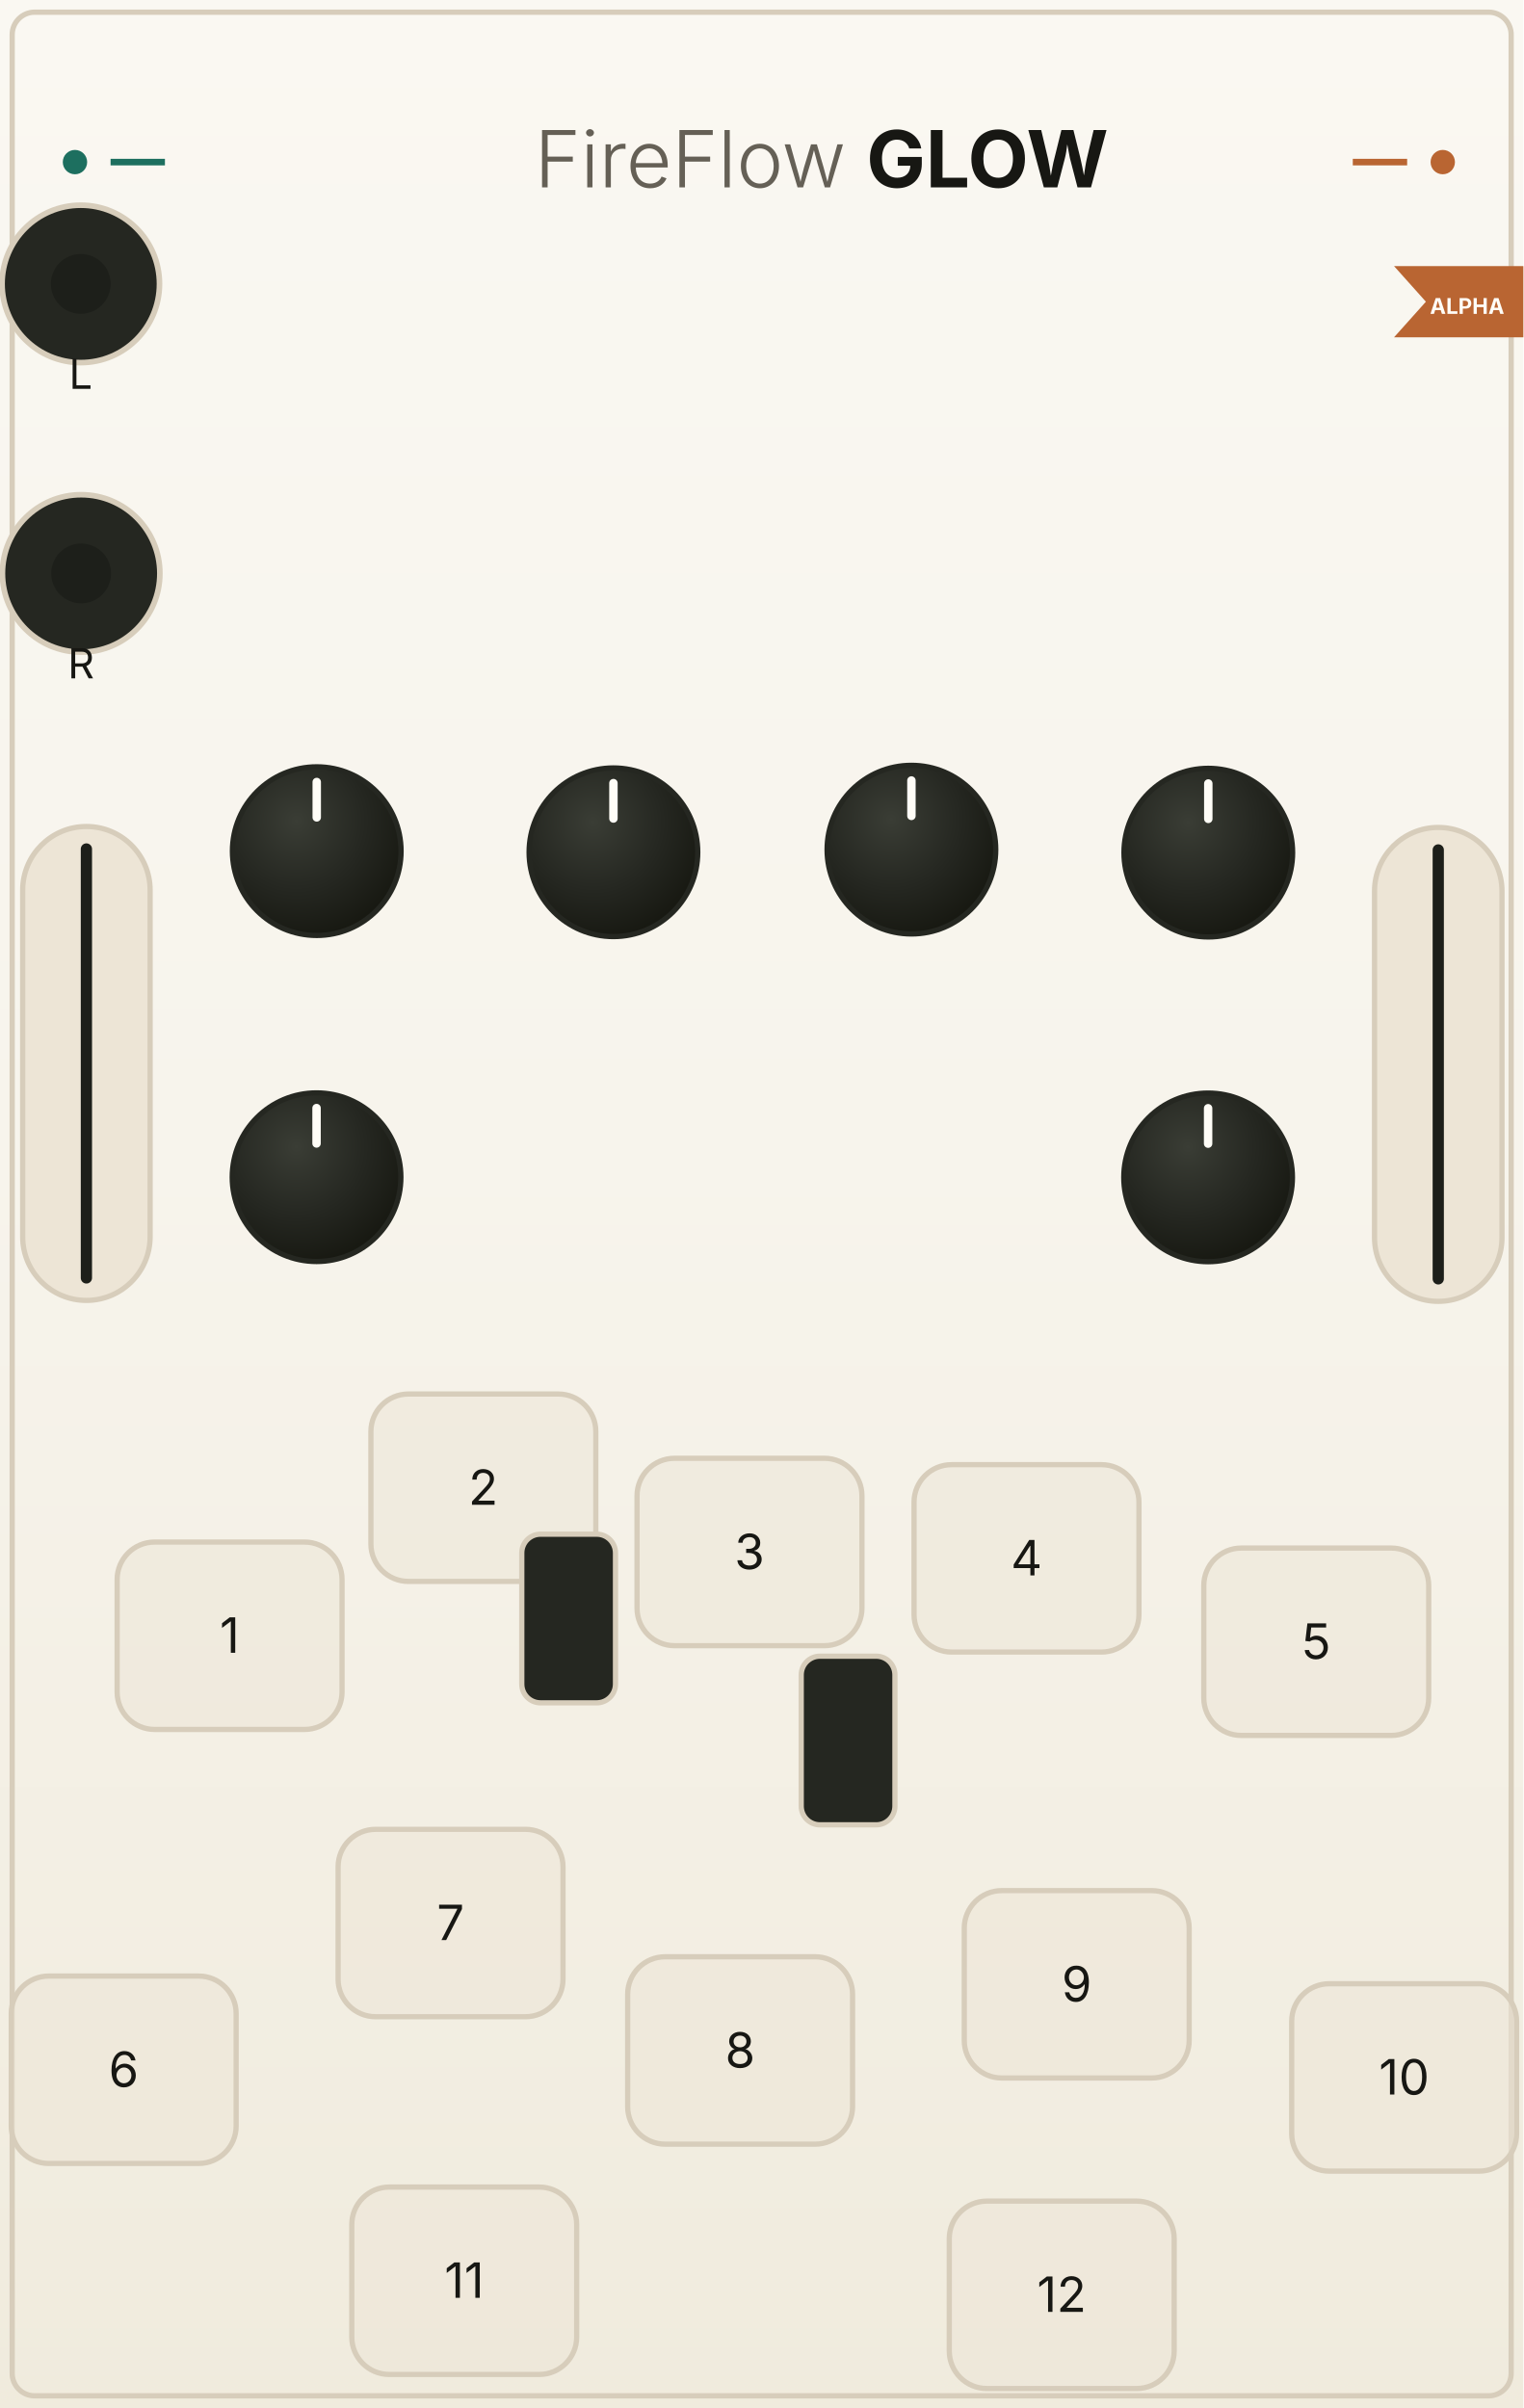
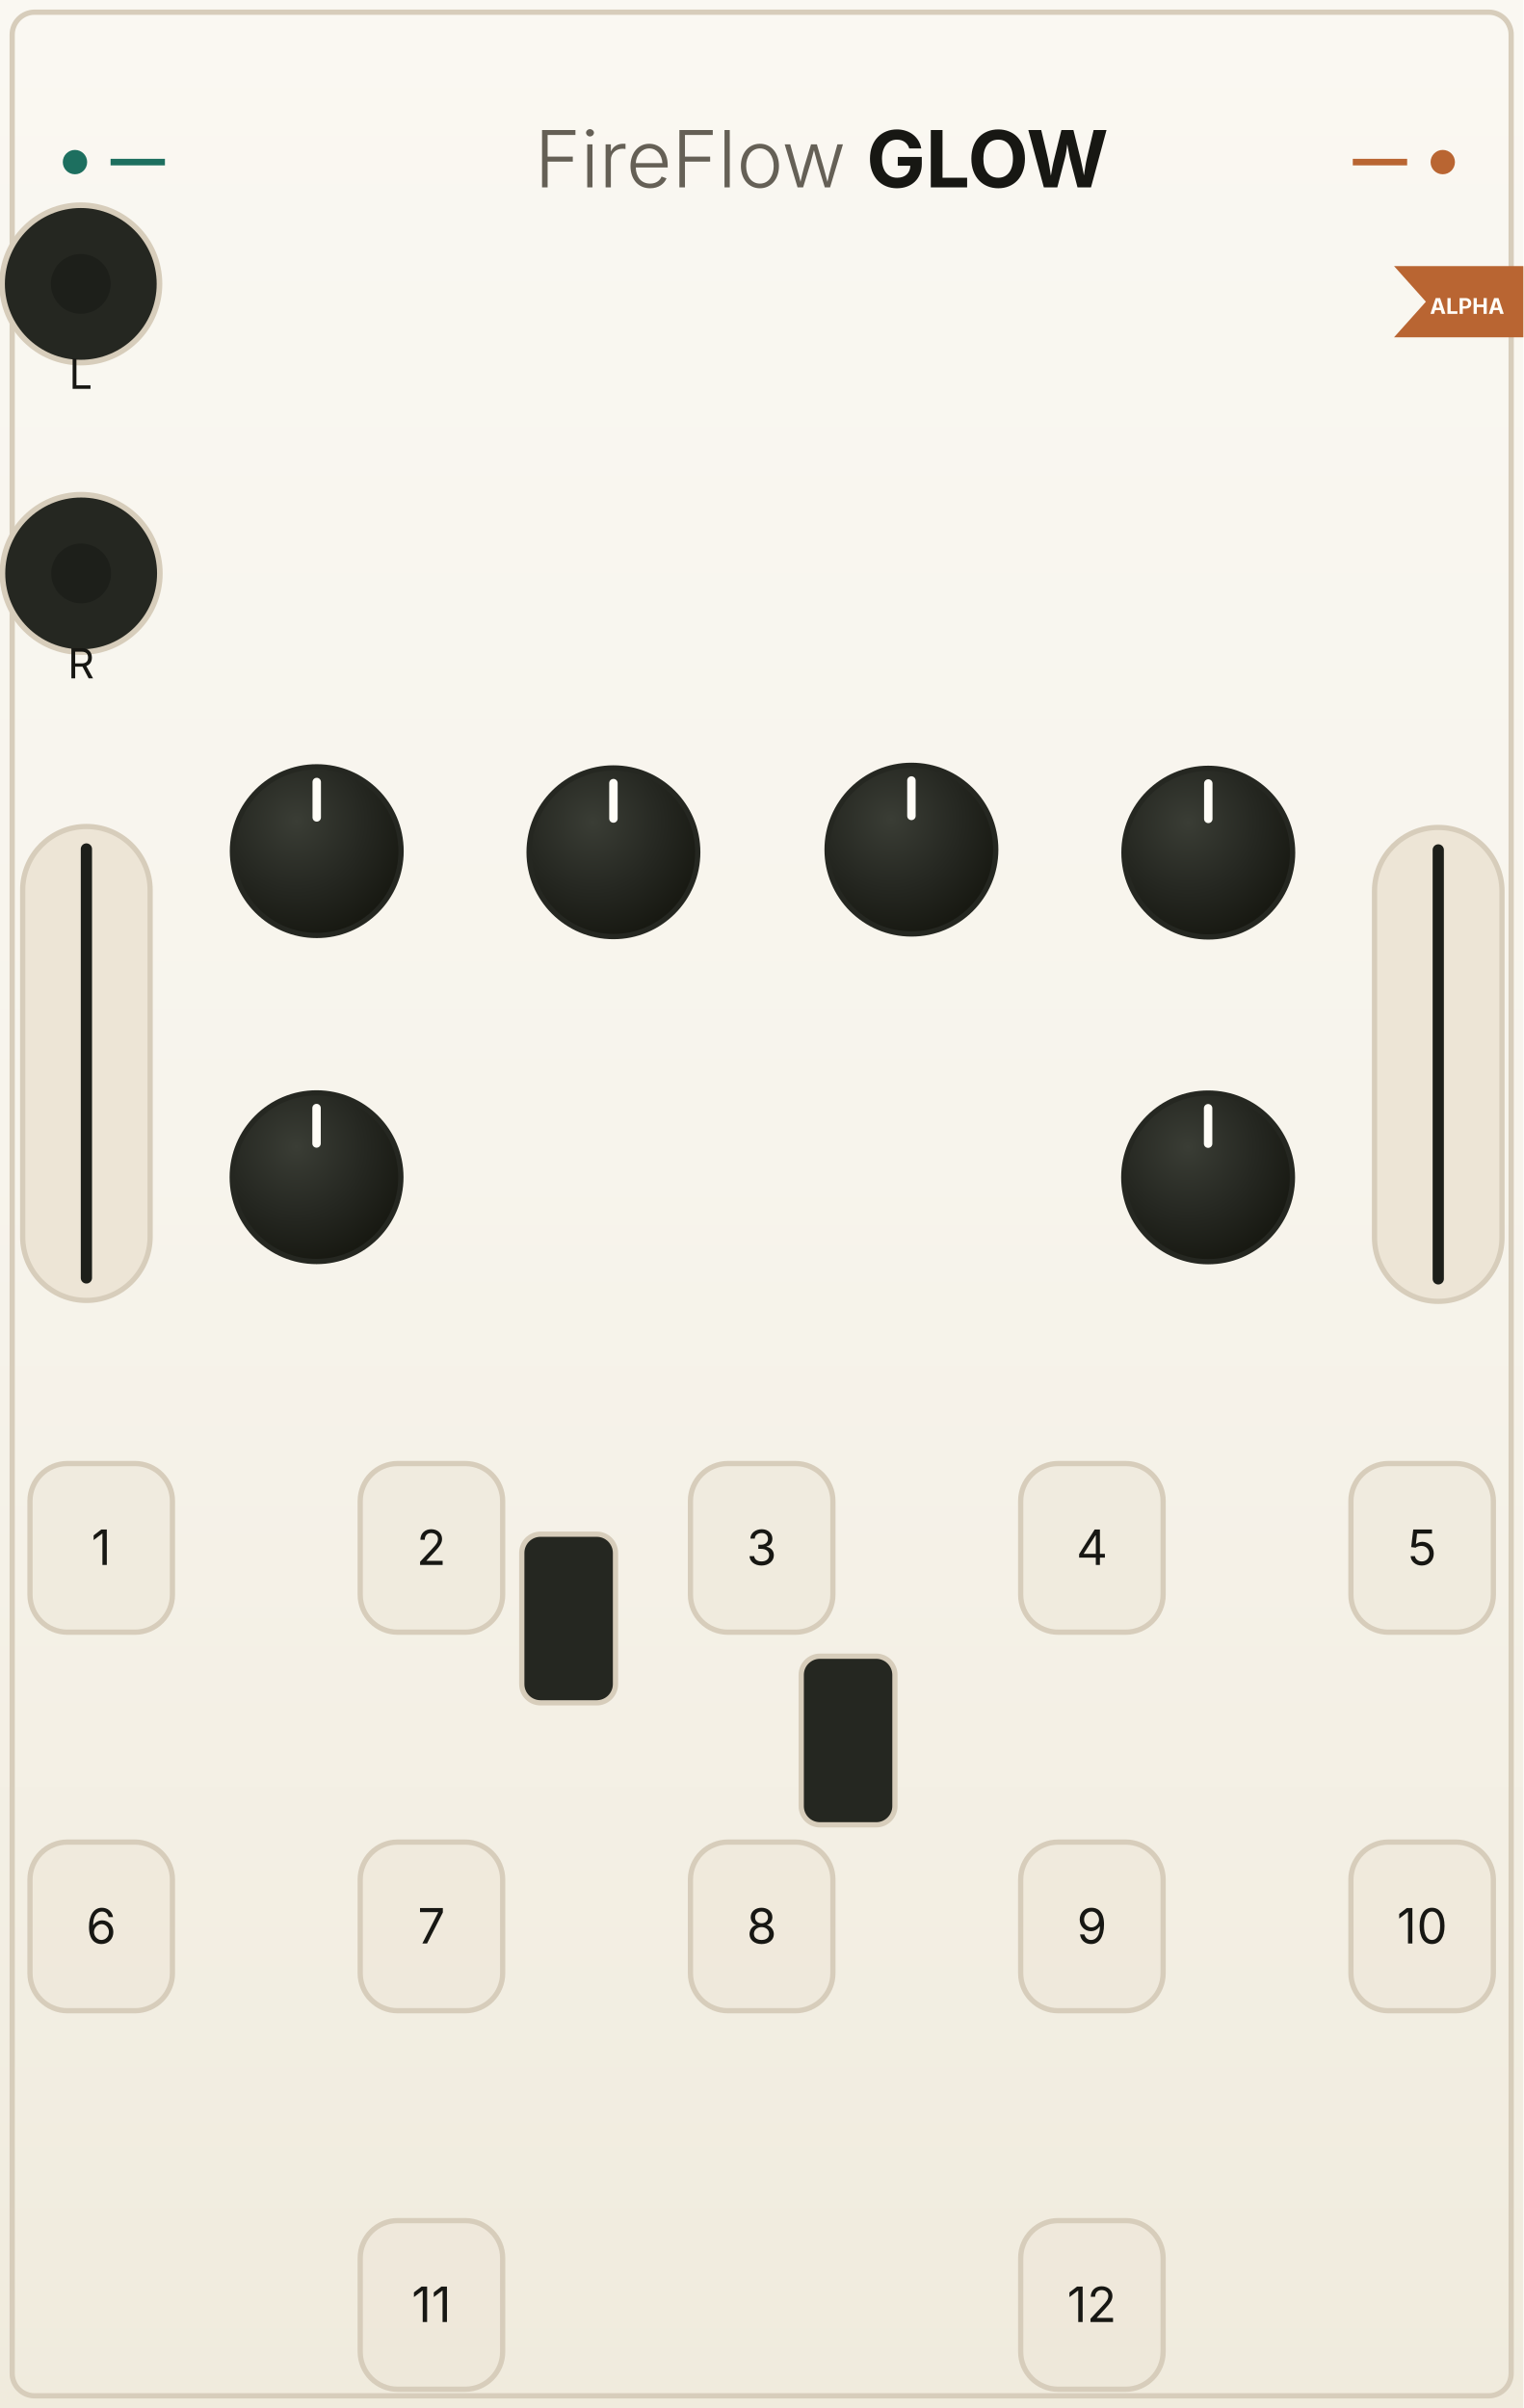
<svg xmlns="http://www.w3.org/2000/svg" width="81.280mm" height="128.500mm" viewBox="0 0 81.280 128.500">
  <defs>
    <radialGradient id="knobCap" cx="38%" cy="32%" r="75%">
      <stop offset="0" stop-color="#3a3d35" />
      <stop offset="0.55" stop-color="#252721" />
      <stop offset="1" stop-color="#15160f" />
    </radialGradient>
    <linearGradient id="plate" x1="0" y1="0" x2="0" y2="1">
      <stop offset="0" stop-color="#faf8f2" />
      <stop offset="0.48" stop-color="#f7f4ec" />
      <stop offset="1" stop-color="#f0ebdd" />
    </linearGradient>
  </defs>
  <rect x="0" y="0" width="81.280" height="128.500" fill="url(#plate)" />
  <rect id="glowPanelInnerBorder" x="0.650" y="0.650" width="79.980" height="127.200" rx="1.2" fill="none" stroke="#d7cdbb" stroke-width="0.28" />
  <circle cx="4.000" cy="8.650" r="0.650" fill="#1d6f5f" />
  <line id="glowBrandRuleLeft" x1="5.900" y1="8.650" x2="8.800" y2="8.650" stroke="#1d6f5f" stroke-width="0.35" />
  <line id="glowBrandRuleRight" x1="72.180" y1="8.650" x2="75.080" y2="8.650" stroke="#b96532" stroke-width="0.35" />
  <circle cx="76.980" cy="8.650" r="0.650" fill="#b96532" />
  <polygon id="alphaPennant" points="81.280,14.200 74.380,14.200 76.080,16.100 74.380,18.000 81.280,18.000" fill="#b96532" />
  <circle cx="16.900" cy="45.420" r="4.500" fill="url(#knobCap)" stroke="#252721" stroke-width="0.28" />
  <line x1="16.900" y1="43.620" x2="16.900" y2="41.730" stroke="#fffdf7" stroke-width="0.45" stroke-linecap="round" />
  <circle cx="32.730" cy="45.480" r="4.500" fill="url(#knobCap)" stroke="#252721" stroke-width="0.28" />
  <line x1="32.730" y1="43.680" x2="32.730" y2="41.790" stroke="#fffdf7" stroke-width="0.45" stroke-linecap="round" />
  <circle cx="48.630" cy="45.340" r="4.500" fill="url(#knobCap)" stroke="#252721" stroke-width="0.28" />
  <line x1="48.630" y1="43.540" x2="48.630" y2="41.650" stroke="#fffdf7" stroke-width="0.45" stroke-linecap="round" />
  <circle cx="64.470" cy="45.500" r="4.500" fill="url(#knobCap)" stroke="#252721" stroke-width="0.28" />
  <line x1="64.470" y1="43.700" x2="64.470" y2="41.810" stroke="#fffdf7" stroke-width="0.45" stroke-linecap="round" />
  <circle cx="16.890" cy="62.820" r="4.500" fill="url(#knobCap)" stroke="#252721" stroke-width="0.28" />
  <line x1="16.890" y1="61.020" x2="16.890" y2="59.130" stroke="#fffdf7" stroke-width="0.45" stroke-linecap="round" />
  <circle cx="64.460" cy="62.830" r="4.500" fill="url(#knobCap)" stroke="#252721" stroke-width="0.28" />
  <line x1="64.460" y1="61.030" x2="64.460" y2="59.140" stroke="#fffdf7" stroke-width="0.45" stroke-linecap="round" />
-   <rect class="touchPlate" x="6.250" y="82.290" width="12.000" height="10.000" rx="2.000" fill="#ede5d6" fill-opacity="0.55" stroke="#d7cdbb" stroke-width="0.28" />
-   <rect class="touchPlate" x="19.790" y="74.390" width="12.000" height="10.000" rx="2.000" fill="#ede5d6" fill-opacity="0.55" stroke="#d7cdbb" stroke-width="0.28" />
-   <rect class="touchPlate" x="33.990" y="77.820" width="12.000" height="10.000" rx="2.000" fill="#ede5d6" fill-opacity="0.55" stroke="#d7cdbb" stroke-width="0.28" />
-   <rect class="touchPlate" x="48.770" y="78.160" width="12.000" height="10.000" rx="2.000" fill="#ede5d6" fill-opacity="0.55" stroke="#d7cdbb" stroke-width="0.28" />
-   <rect class="touchPlate" x="64.230" y="82.610" width="12.000" height="10.000" rx="2.000" fill="#ede5d6" fill-opacity="0.55" stroke="#d7cdbb" stroke-width="0.28" />
-   <rect class="touchPlate" x="0.600" y="105.450" width="12.000" height="10.000" rx="2.000" fill="#ede5d6" fill-opacity="0.55" stroke="#d7cdbb" stroke-width="0.28" />
-   <rect class="touchPlate" x="18.040" y="97.620" width="12.000" height="10.000" rx="2.000" fill="#ede5d6" fill-opacity="0.55" stroke="#d7cdbb" stroke-width="0.28" />
-   <rect class="touchPlate" x="33.490" y="104.420" width="12.000" height="10.000" rx="2.000" fill="#ede5d6" fill-opacity="0.55" stroke="#d7cdbb" stroke-width="0.28" />
-   <rect class="touchPlate" x="51.450" y="100.890" width="12.000" height="10.000" rx="2.000" fill="#ede5d6" fill-opacity="0.55" stroke="#d7cdbb" stroke-width="0.28" />
-   <rect class="touchPlate" x="68.920" y="105.860" width="12.000" height="10.000" rx="2.000" fill="#ede5d6" fill-opacity="0.55" stroke="#d7cdbb" stroke-width="0.28" />
-   <rect class="touchPlate" x="18.770" y="116.710" width="12.000" height="10.000" rx="2.000" fill="#ede5d6" fill-opacity="0.55" stroke="#d7cdbb" stroke-width="0.28" />
-   <rect class="touchPlate" x="50.650" y="117.460" width="12.000" height="10.000" rx="2.000" fill="#ede5d6" fill-opacity="0.55" stroke="#d7cdbb" stroke-width="0.28" />
+   <rect class="touchPlate" x="1.600" y="78.100" width="7.600" height="9.000" rx="2.000" fill="#ede5d6" fill-opacity="0.55" stroke="#d7cdbb" stroke-width="0.28" />
+   <rect class="touchPlate" x="19.220" y="78.100" width="7.600" height="9.000" rx="2.000" fill="#ede5d6" fill-opacity="0.55" stroke="#d7cdbb" stroke-width="0.28" />
+   <rect class="touchPlate" x="36.840" y="78.100" width="7.600" height="9.000" rx="2.000" fill="#ede5d6" fill-opacity="0.55" stroke="#d7cdbb" stroke-width="0.28" />
+   <rect class="touchPlate" x="54.460" y="78.100" width="7.600" height="9.000" rx="2.000" fill="#ede5d6" fill-opacity="0.55" stroke="#d7cdbb" stroke-width="0.28" />
+   <rect class="touchPlate" x="72.080" y="78.100" width="7.600" height="9.000" rx="2.000" fill="#ede5d6" fill-opacity="0.55" stroke="#d7cdbb" stroke-width="0.28" />
+   <rect class="touchPlate" x="1.600" y="98.300" width="7.600" height="9.000" rx="2.000" fill="#ede5d6" fill-opacity="0.55" stroke="#d7cdbb" stroke-width="0.28" />
+   <rect class="touchPlate" x="19.220" y="98.300" width="7.600" height="9.000" rx="2.000" fill="#ede5d6" fill-opacity="0.55" stroke="#d7cdbb" stroke-width="0.28" />
+   <rect class="touchPlate" x="36.840" y="98.300" width="7.600" height="9.000" rx="2.000" fill="#ede5d6" fill-opacity="0.55" stroke="#d7cdbb" stroke-width="0.28" />
+   <rect class="touchPlate" x="54.460" y="98.300" width="7.600" height="9.000" rx="2.000" fill="#ede5d6" fill-opacity="0.55" stroke="#d7cdbb" stroke-width="0.28" />
+   <rect class="touchPlate" x="72.080" y="98.300" width="7.600" height="9.000" rx="2.000" fill="#ede5d6" fill-opacity="0.55" stroke="#d7cdbb" stroke-width="0.28" />
+   <rect class="touchPlate" x="19.220" y="118.500" width="7.600" height="9.000" rx="2.000" fill="#ede5d6" fill-opacity="0.55" stroke="#d7cdbb" stroke-width="0.28" />
+   <rect class="touchPlate" x="54.460" y="118.500" width="7.600" height="9.000" rx="2.000" fill="#ede5d6" fill-opacity="0.55" stroke="#d7cdbb" stroke-width="0.28" />
  <rect x="1.210" y="44.105" width="6.800" height="25.290" rx="3.400" fill="#ede5d6" stroke="#d7cdbb" stroke-width="0.28" />
  <line x1="4.610" y1="45.305" x2="4.610" y2="68.195" stroke="#1d1f1a" stroke-width="0.6" stroke-linecap="round" />
  <rect x="73.340" y="44.155" width="6.800" height="25.290" rx="3.400" fill="#ede5d6" stroke="#d7cdbb" stroke-width="0.28" />
  <line x1="76.740" y1="45.355" x2="76.740" y2="68.245" stroke="#1d1f1a" stroke-width="0.6" stroke-linecap="round" />
  <rect x="27.840" y="81.870" width="5.000" height="9.000" rx="1.0" fill="#252721" stroke="#d7cdbb" stroke-width="0.28" />
  <rect x="42.750" y="88.380" width="5.000" height="9.000" rx="1.0" fill="#252721" stroke="#d7cdbb" stroke-width="0.28" />
  <circle cx="4.310" cy="15.150" r="4.200" fill="#252721" stroke="#d7cdbb" stroke-width="0.30" />
  <circle cx="4.310" cy="15.150" r="1.596" fill="#1d1f1a" />
  <circle cx="4.330" cy="30.600" r="4.200" fill="#252721" stroke="#d7cdbb" stroke-width="0.30" />
  <circle cx="4.330" cy="30.600" r="1.596" fill="#1d1f1a" />
  <text x="45.130" y="10.000" font-family="Inter, Helvetica, sans-serif" font-size="4.200" fill="#656056" text-anchor="end" font-weight="300">FireFlow</text>
  <text x="46.230" y="10.000" font-family="Inter, Helvetica, sans-serif" font-size="4.200" fill="#171713" text-anchor="start" font-weight="700">GLOW</text>
  <text x="78.280" y="16.750" font-family="Inter, Helvetica, sans-serif" font-size="1.150" fill="#fffdf7" text-anchor="middle" font-weight="700">ALPHA</text>
-   <text x="12.250" y="88.200" font-family="Inter, Helvetica, sans-serif" font-size="2.600" fill="#171713" text-anchor="middle">1</text>
-   <text x="25.790" y="80.300" font-family="Inter, Helvetica, sans-serif" font-size="2.600" fill="#171713" text-anchor="middle">2</text>
-   <text x="39.990" y="83.730" font-family="Inter, Helvetica, sans-serif" font-size="2.600" fill="#171713" text-anchor="middle">3</text>
-   <text x="54.770" y="84.070" font-family="Inter, Helvetica, sans-serif" font-size="2.600" fill="#171713" text-anchor="middle">4</text>
-   <text x="70.230" y="88.520" font-family="Inter, Helvetica, sans-serif" font-size="2.600" fill="#171713" text-anchor="middle">5</text>
-   <text x="6.600" y="111.360" font-family="Inter, Helvetica, sans-serif" font-size="2.600" fill="#171713" text-anchor="middle">6</text>
-   <text x="24.040" y="103.530" font-family="Inter, Helvetica, sans-serif" font-size="2.600" fill="#171713" text-anchor="middle">7</text>
-   <text x="39.490" y="110.330" font-family="Inter, Helvetica, sans-serif" font-size="2.600" fill="#171713" text-anchor="middle">8</text>
-   <text x="57.450" y="106.800" font-family="Inter, Helvetica, sans-serif" font-size="2.600" fill="#171713" text-anchor="middle">9</text>
-   <text x="74.920" y="111.770" font-family="Inter, Helvetica, sans-serif" font-size="2.600" fill="#171713" text-anchor="middle">10</text>
-   <text x="24.770" y="122.620" font-family="Inter, Helvetica, sans-serif" font-size="2.600" fill="#171713" text-anchor="middle">11</text>
-   <text x="56.650" y="123.370" font-family="Inter, Helvetica, sans-serif" font-size="2.600" fill="#171713" text-anchor="middle">12</text>
+   <text x="5.400" y="83.510" font-family="Inter, Helvetica, sans-serif" font-size="2.600" fill="#171713" text-anchor="middle">1</text>
+   <text x="23.020" y="83.510" font-family="Inter, Helvetica, sans-serif" font-size="2.600" fill="#171713" text-anchor="middle">2</text>
+   <text x="40.640" y="83.510" font-family="Inter, Helvetica, sans-serif" font-size="2.600" fill="#171713" text-anchor="middle">3</text>
+   <text x="58.260" y="83.510" font-family="Inter, Helvetica, sans-serif" font-size="2.600" fill="#171713" text-anchor="middle">4</text>
+   <text x="75.880" y="83.510" font-family="Inter, Helvetica, sans-serif" font-size="2.600" fill="#171713" text-anchor="middle">5</text>
+   <text x="5.400" y="103.710" font-family="Inter, Helvetica, sans-serif" font-size="2.600" fill="#171713" text-anchor="middle">6</text>
+   <text x="23.020" y="103.710" font-family="Inter, Helvetica, sans-serif" font-size="2.600" fill="#171713" text-anchor="middle">7</text>
+   <text x="40.640" y="103.710" font-family="Inter, Helvetica, sans-serif" font-size="2.600" fill="#171713" text-anchor="middle">8</text>
+   <text x="58.260" y="103.710" font-family="Inter, Helvetica, sans-serif" font-size="2.600" fill="#171713" text-anchor="middle">9</text>
+   <text x="75.880" y="103.710" font-family="Inter, Helvetica, sans-serif" font-size="2.600" fill="#171713" text-anchor="middle">10</text>
+   <text x="23.020" y="123.910" font-family="Inter, Helvetica, sans-serif" font-size="2.600" fill="#171713" text-anchor="middle">11</text>
+   <text x="58.260" y="123.910" font-family="Inter, Helvetica, sans-serif" font-size="2.600" fill="#171713" text-anchor="middle">12</text>
  <text x="4.310" y="20.750" font-family="Inter, Helvetica, sans-serif" font-size="2.200" fill="#171713" text-anchor="middle">L</text>
  <text x="4.330" y="36.200" font-family="Inter, Helvetica, sans-serif" font-size="2.200" fill="#171713" text-anchor="middle">R</text>
</svg>
